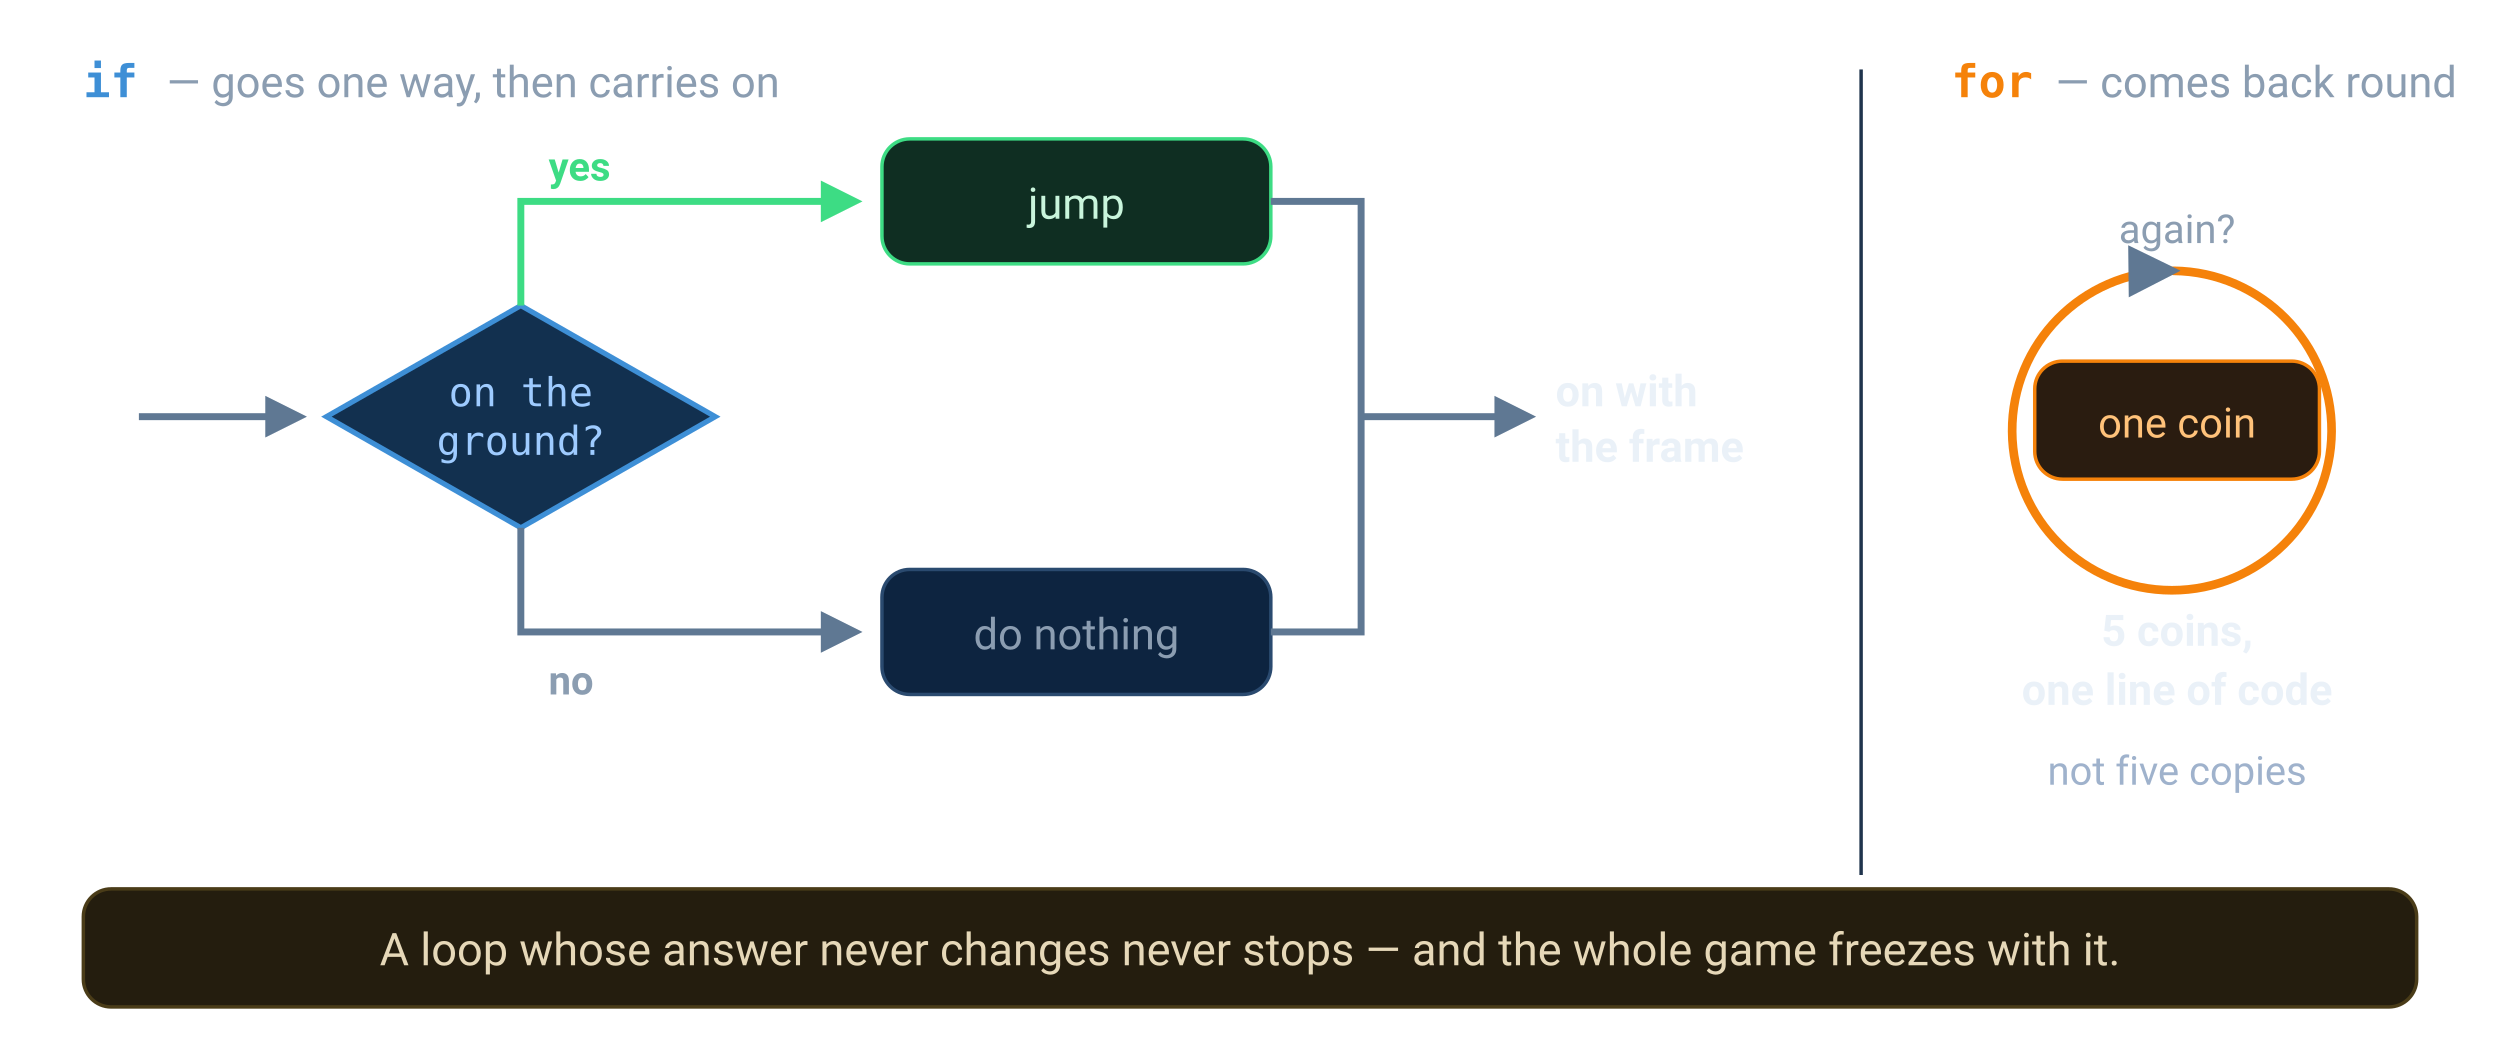
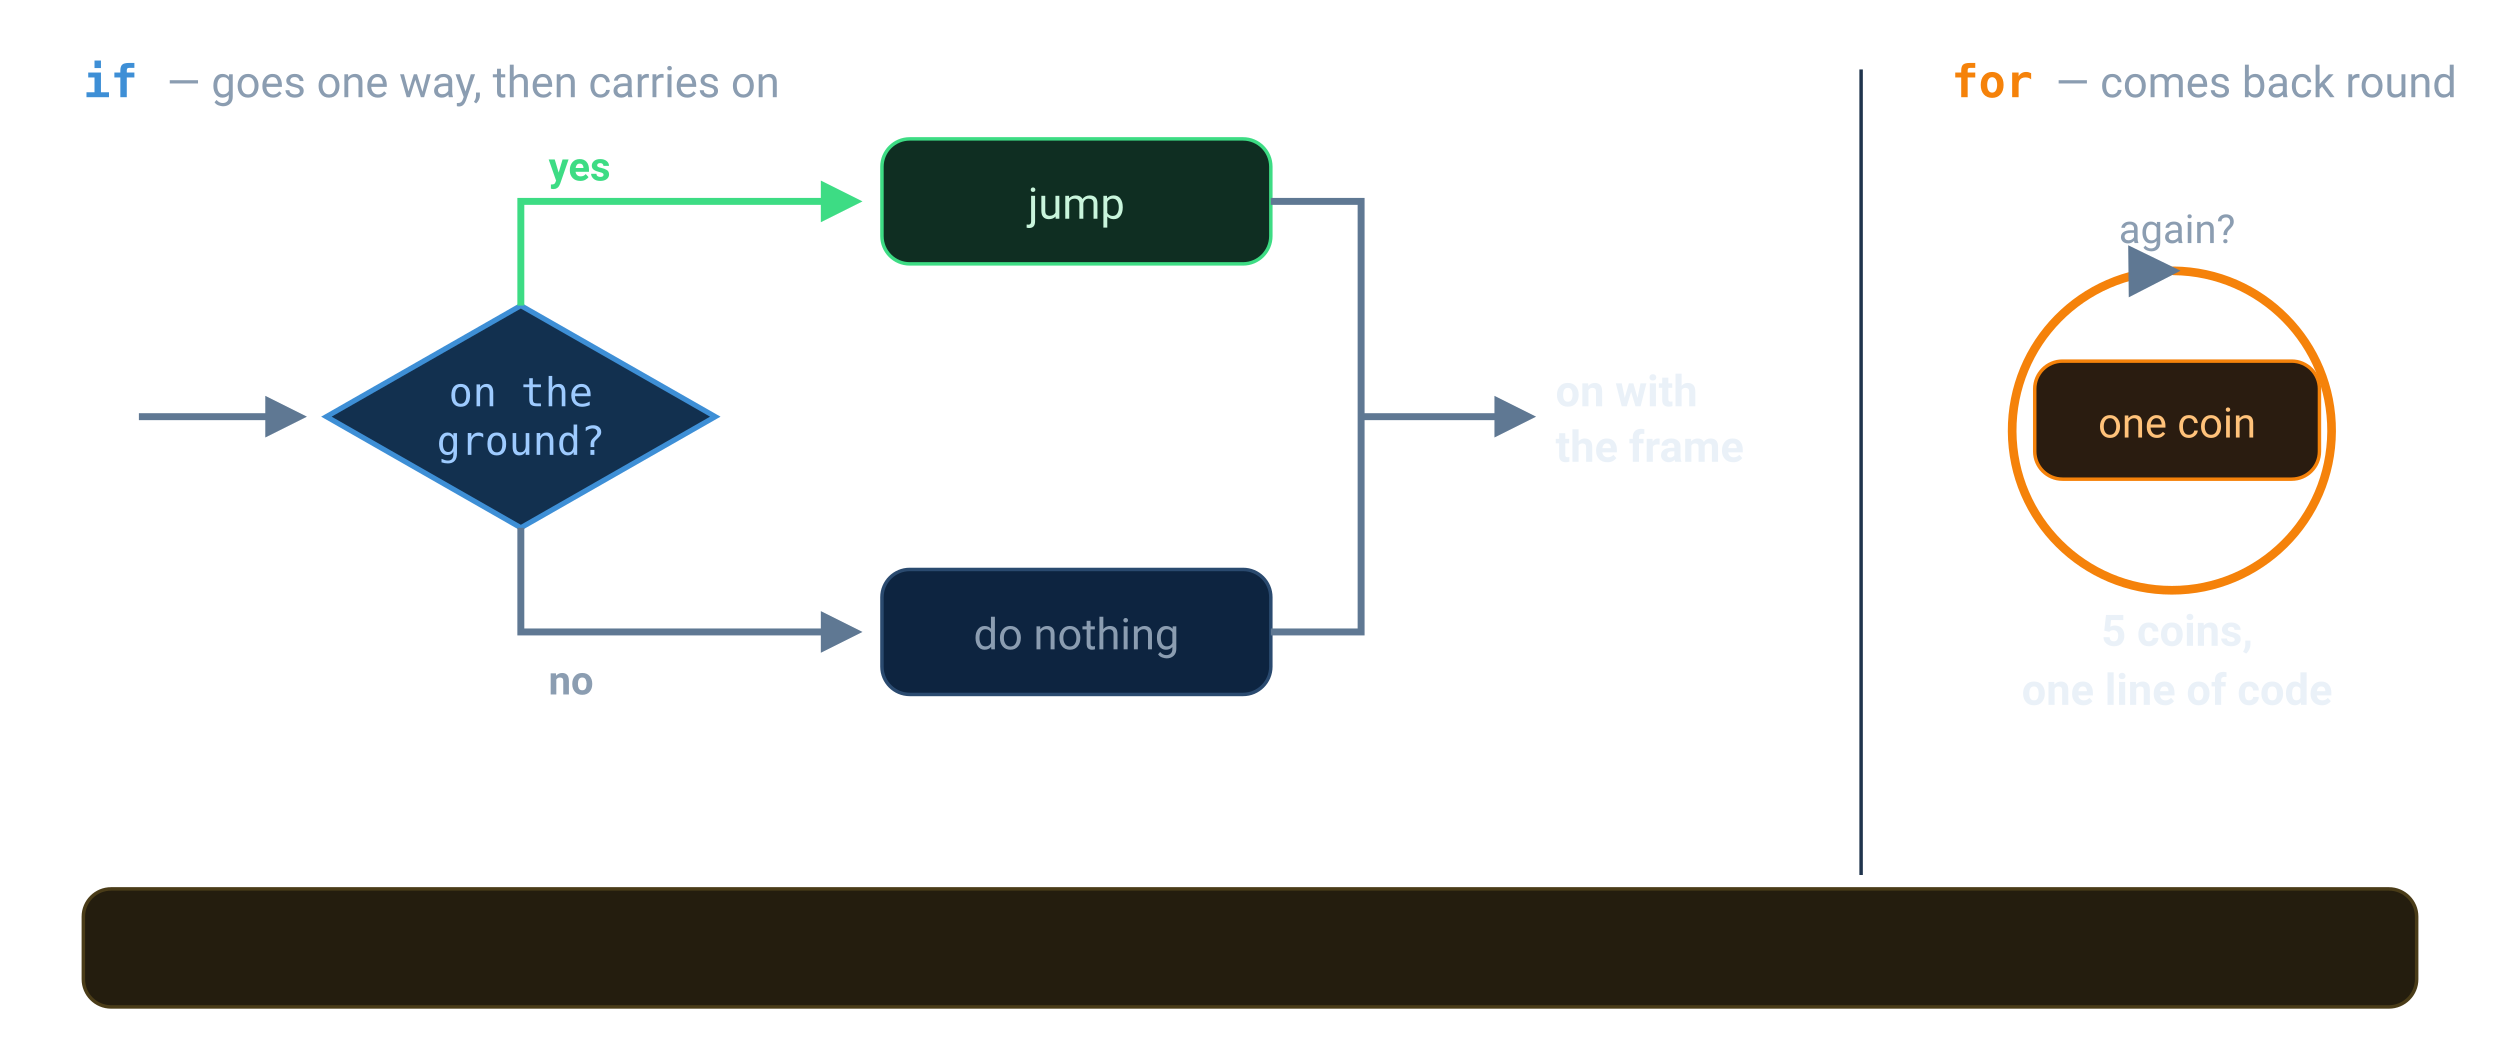
<svg xmlns="http://www.w3.org/2000/svg" viewBox="0 0 720 300" role="img" aria-label="Two shapes side by side. An if is a fork: the code goes one way or the other and carries on. A loop is a ring: the code comes back to the same question until the answer changes.">
  <defs>
    <marker id="fl-arrow" viewBox="0 0 10 10" refX="8" refY="5" markerWidth="6" markerHeight="6" orient="auto-start-reverse">
      <path d="M0 0 L10 5 L0 10 z" fill="#5f7893" />
    </marker>
    <marker id="fl-arrow-g" viewBox="0 0 10 10" refX="8" refY="5" markerWidth="6" markerHeight="6" orient="auto-start-reverse">
      <path d="M0 0 L10 5 L0 10 z" fill="#3ddc84" />
    </marker>
  </defs>
  <g font-family="Segoe UI, Roboto, Arial, sans-serif">
    <text x="24" y="28" fill="#3e8fd6" font-size="13" font-weight="700" font-family="Consolas, monospace">if</text>
    <text x="48" y="28" fill="#8b9db1" font-size="12.5">— goes one way, then carries on</text>
    <line x1="40" y1="120" x2="86" y2="120" stroke="#5f7893" stroke-width="2" marker-end="url(#fl-arrow)" />
    <path d="M150 88 L206 120 L150 152 L94 120 z" fill="#12304f" stroke="#3e8fd6" stroke-width="1.5" />
    <text x="150" y="117" text-anchor="middle" fill="#9ecbff" font-size="11.5" font-family="Consolas, monospace">on the</text>
    <text x="150" y="131" text-anchor="middle" fill="#9ecbff" font-size="11.5" font-family="Consolas, monospace">ground?</text>
    <path d="M150 88 L150 58 L246 58" fill="none" stroke="#3ddc84" stroke-width="2" marker-end="url(#fl-arrow-g)" />
    <text x="158" y="52" fill="#3ddc84" font-size="11.5" font-weight="600">yes</text>
    <rect x="254" y="40" width="112" height="36" rx="8" fill="#0f2e22" stroke="#3ddc84" />
    <text x="310" y="63" text-anchor="middle" fill="#c9f5dc" font-size="12.5">jump</text>
    <path d="M150 152 L150 182 L246 182" fill="none" stroke="#5f7893" stroke-width="2" marker-end="url(#fl-arrow)" />
    <text x="158" y="200" fill="#8b9db1" font-size="11.5" font-weight="600">no</text>
    <rect x="254" y="164" width="112" height="36" rx="8" fill="#0d2440" stroke="#2a4a6f" />
    <text x="310" y="187" text-anchor="middle" fill="#8b9db1" font-size="12.5">do nothing</text>
    <path d="M366 58 L392 58 L392 120 L392 182 L366 182" fill="none" stroke="#5f7893" stroke-width="2" />
    <line x1="392" y1="120" x2="440" y2="120" stroke="#5f7893" stroke-width="2" marker-end="url(#fl-arrow)" />
    <text x="448" y="117" fill="#eaf1f8" font-size="12.5" font-weight="600">on with</text>
    <text x="448" y="133" fill="#eaf1f8" font-size="12.5" font-weight="600">the frame</text>
    <line x1="536" y1="20" x2="536" y2="252" stroke="#20344d" stroke-width="1" />
    <text x="562" y="28" fill="#f5820a" font-size="13" font-weight="700" font-family="Consolas, monospace">for</text>
    <text x="592" y="28" fill="#8b9db1" font-size="12.5">— comes back round</text>
    <path d="M626 78 A 46 46 0 1 1 625 78" fill="none" stroke="#f5820a" stroke-width="2.5" marker-end="url(#fl-arrow)" stroke-linecap="round" />
    <rect x="586" y="104" width="82" height="34" rx="8" fill="#2a1c10" stroke="#f5820a" />
    <text x="627" y="126" text-anchor="middle" fill="#ffc27a" font-size="12">one coin</text>
    <text x="627" y="70" text-anchor="middle" fill="#8b9db1" font-size="11.5">again?</text>
    <text x="627" y="186" text-anchor="middle" fill="#eaf1f8" font-size="12.5" font-weight="600">5 coins,</text>
    <text x="627" y="203" text-anchor="middle" fill="#eaf1f8" font-size="12.5" font-weight="600">one line of code</text>
-     <text x="627" y="226" text-anchor="middle" fill="#9fb2cc" font-size="11.5">not five copies</text>
    <rect x="24" y="256" width="672" height="34" rx="8" fill="#241d0e" stroke="#4a3c18" />
-     <text x="360" y="278" text-anchor="middle" fill="#e6d8b8" font-size="13">A loop whose answer never changes never stops — and the whole game freezes with it.</text>
  </g>
</svg>
